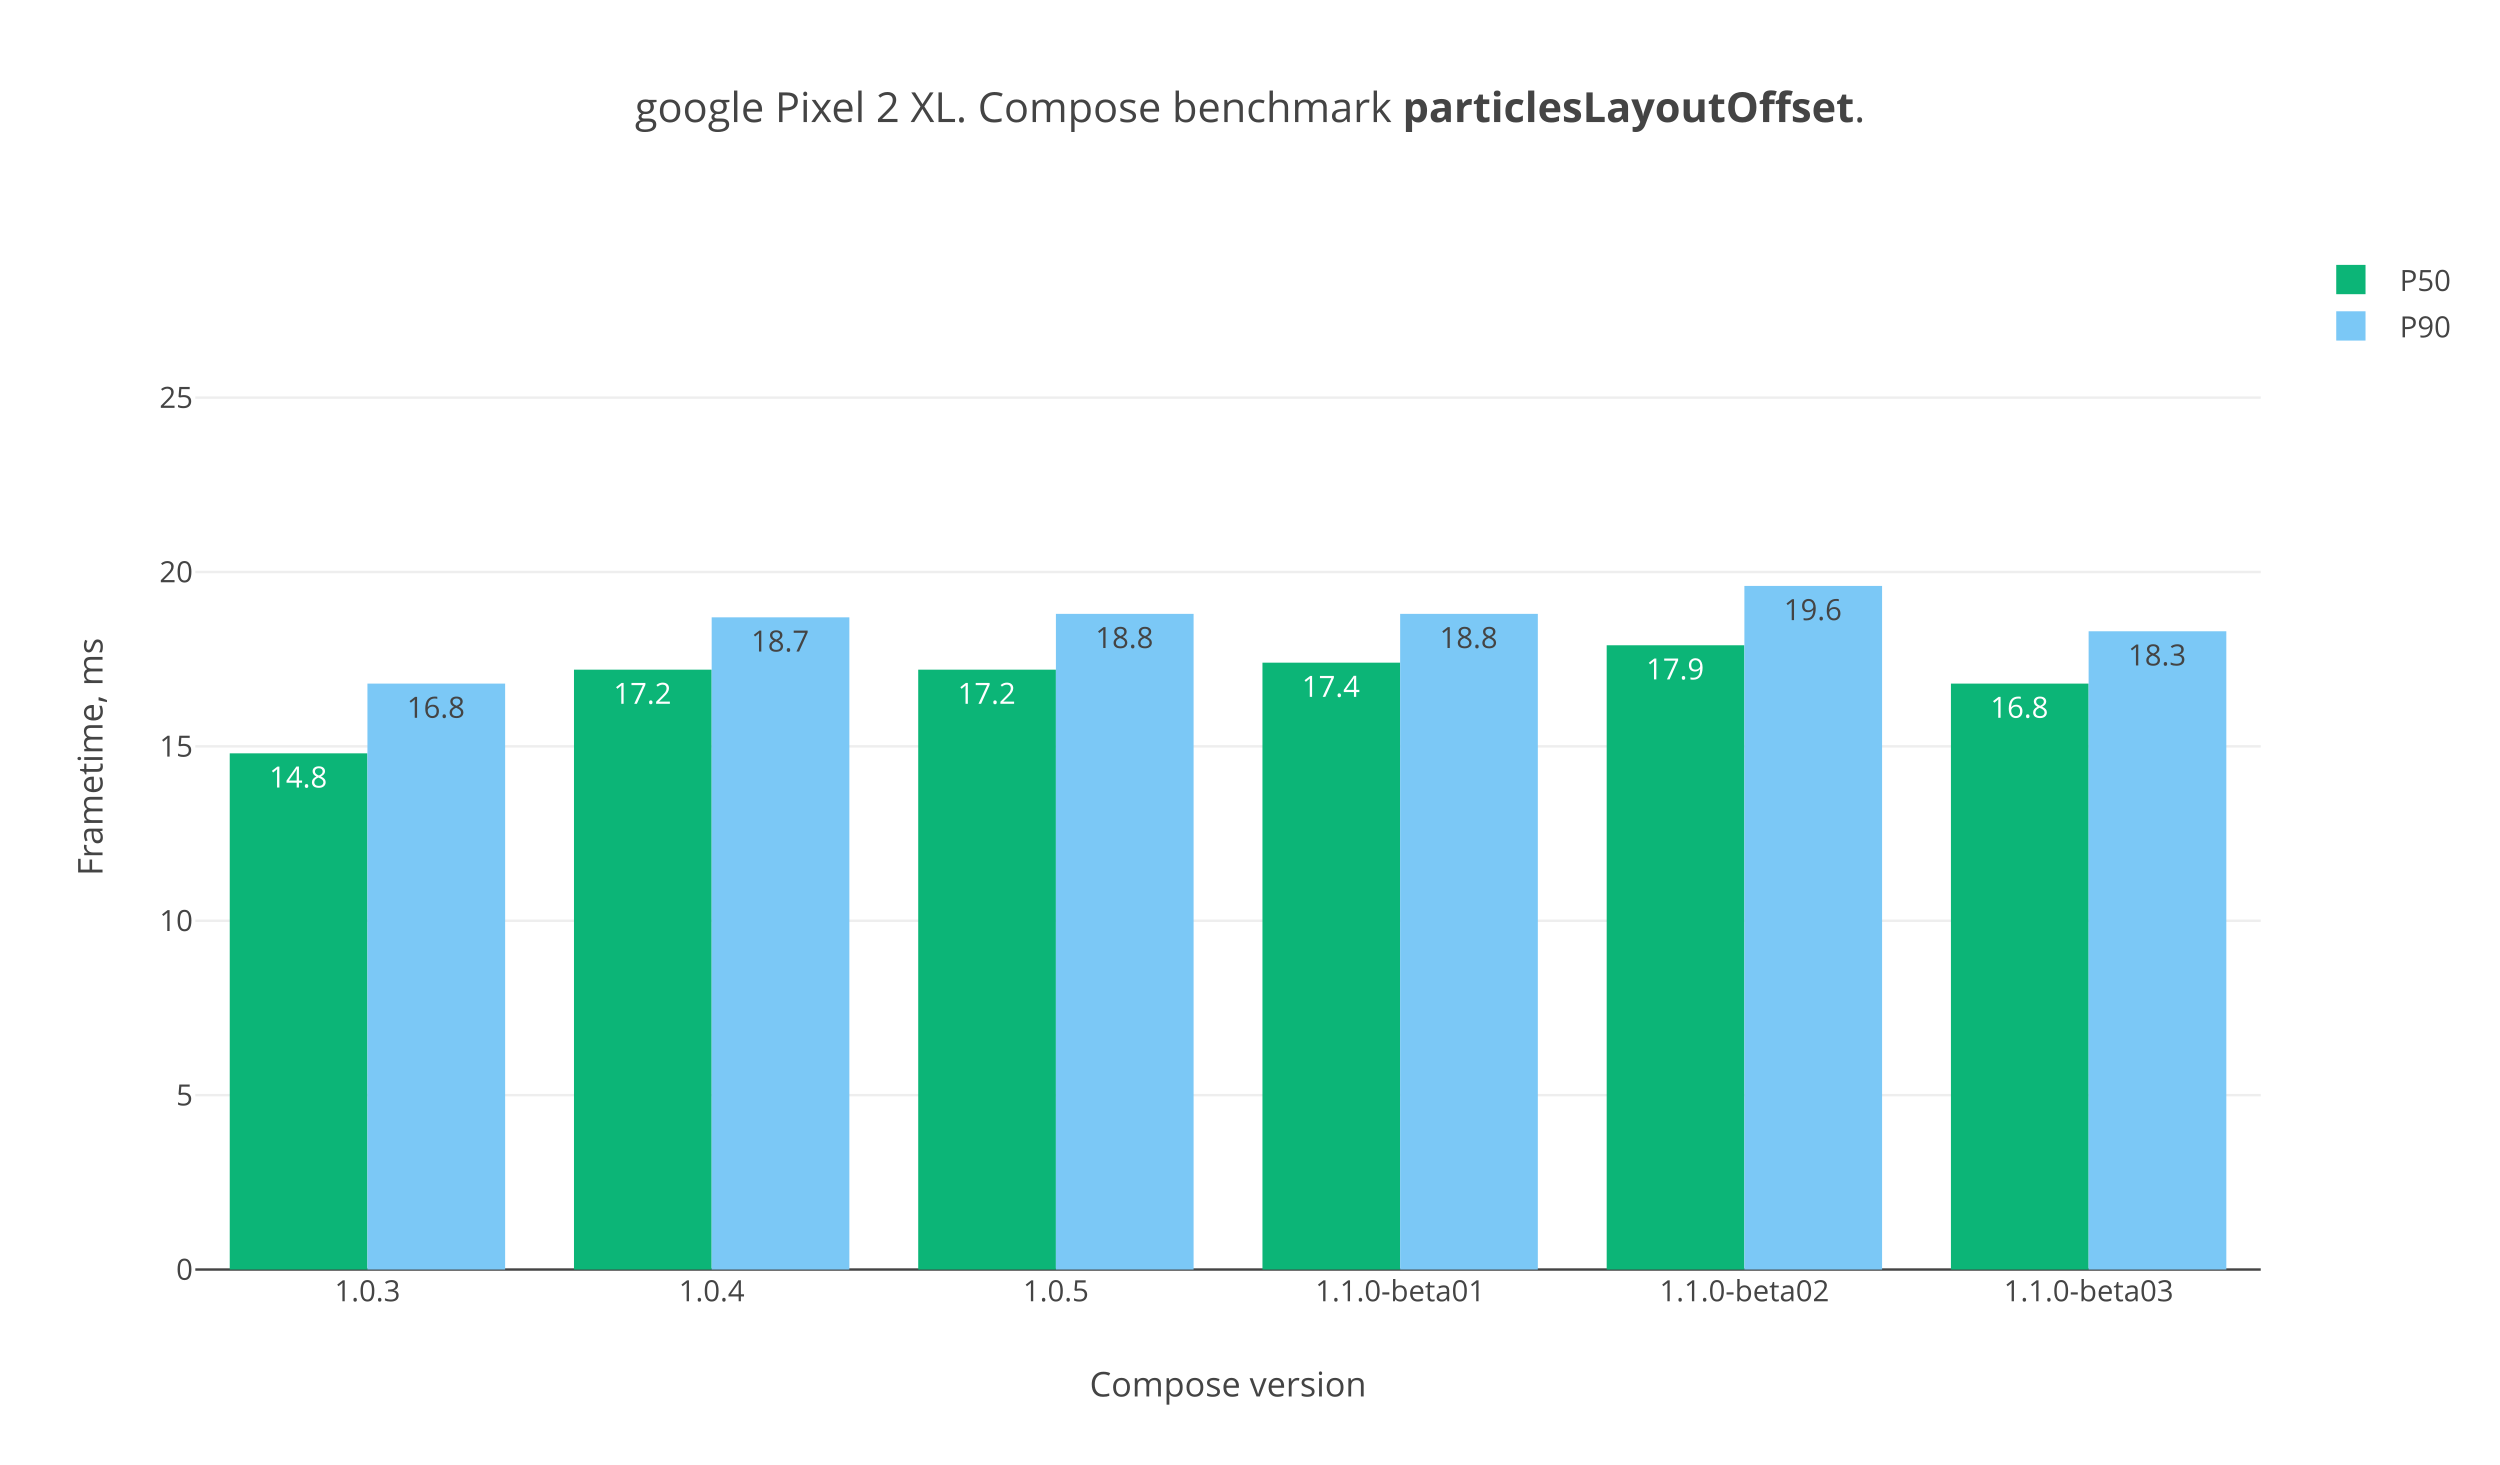
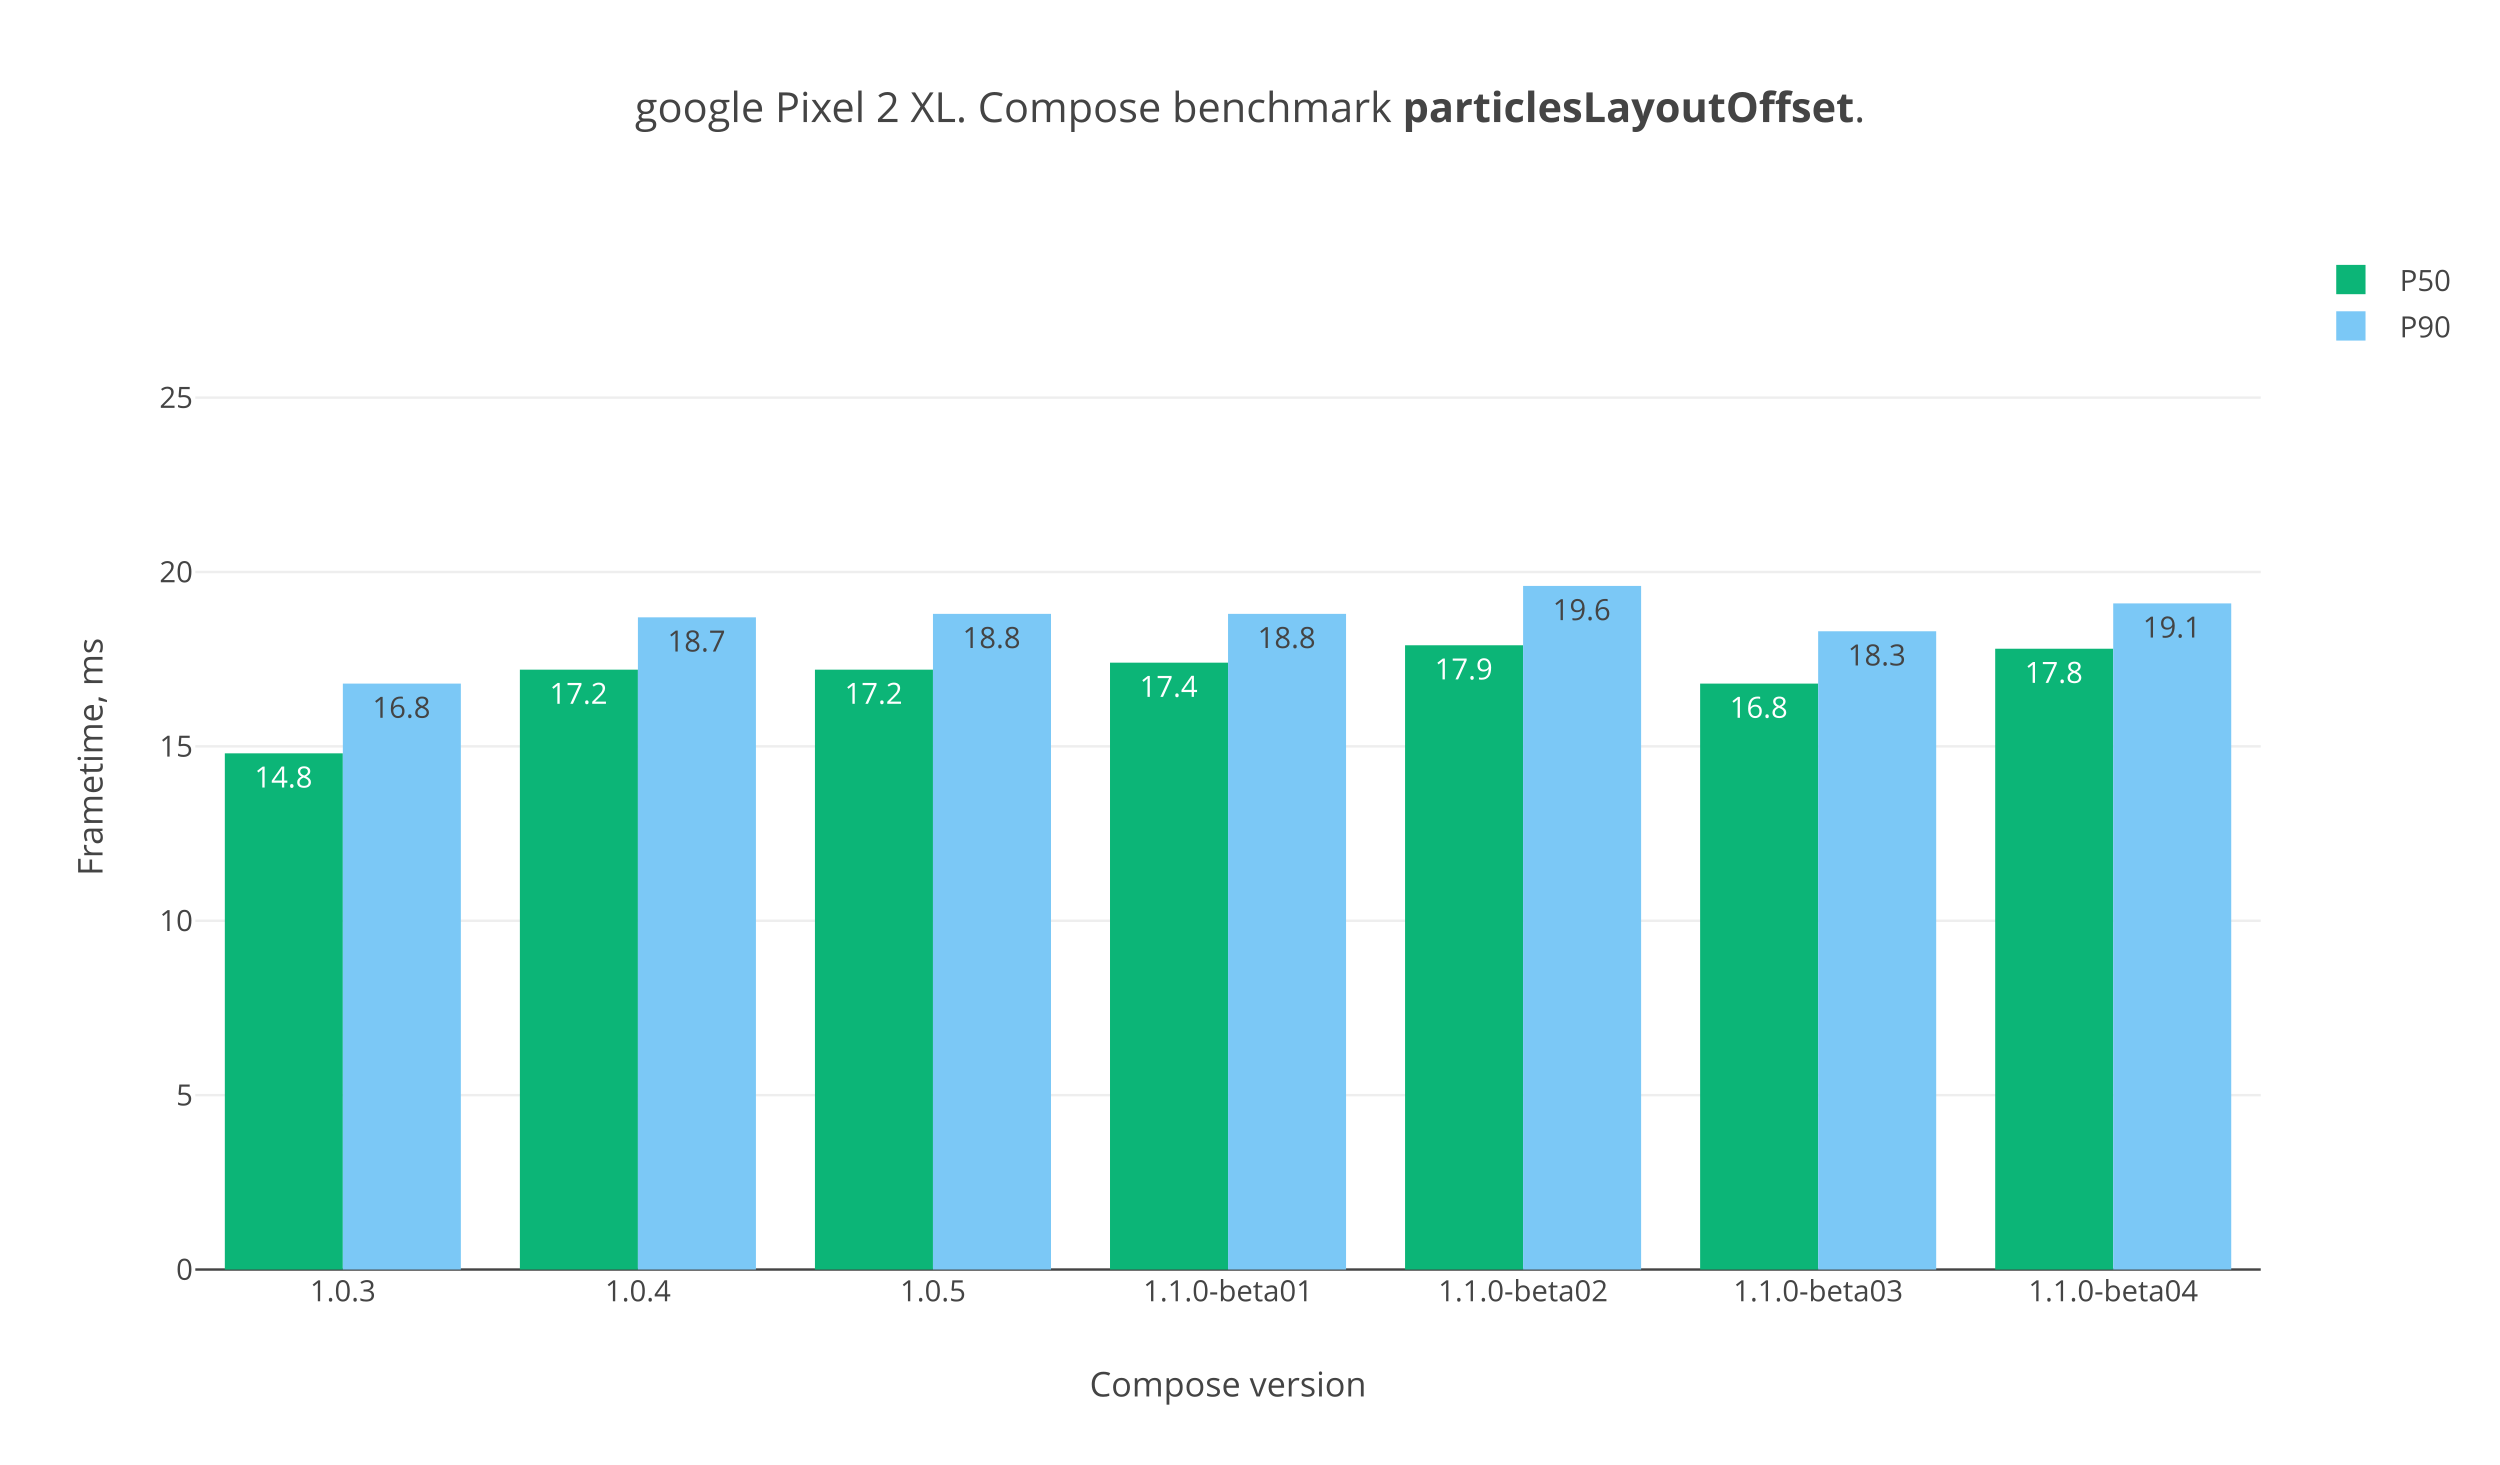
<svg xmlns="http://www.w3.org/2000/svg" class="main-svg" width="1024" height="600" style="" viewBox="0 0 1024 600">
  <rect x="0" y="0" width="1024" height="600" style="fill: rgb(255, 255, 255); fill-opacity: 1;" />
-   <defs id="defs-c9d1cc">
+   <defs id="defs-7478e2">
    <g class="clips">
-       <clipPath id="clipc9d1ccxyplot" class="plotclip">
+       <clipPath id="clip7478e2xyplot" class="plotclip">
        <rect width="846" height="420" />
      </clipPath>
-       <clipPath class="axesclip" id="clipc9d1ccx">
+       <clipPath class="axesclip" id="clip7478e2x">
        <rect x="80" y="0" width="846" height="600" />
      </clipPath>
-       <clipPath class="axesclip" id="clipc9d1ccy">
+       <clipPath class="axesclip" id="clip7478e2y">
        <rect x="0" y="100" width="1024" height="420" />
      </clipPath>
-       <clipPath class="axesclip" id="clipc9d1ccxy">
+       <clipPath class="axesclip" id="clip7478e2xy">
        <rect x="80" y="100" width="846" height="420" />
      </clipPath>
    </g>
    <g class="gradients" />
  </defs>
  <g class="bglayer" />
  <g class="layer-below">
    <g class="imagelayer" />
    <g class="shapelayer" />
  </g>
  <g class="cartesianlayer">
    <g class="subplot xy">
      <g class="layer-subplot">
        <g class="shapelayer" />
        <g class="imagelayer" />
      </g>
      <g class="gridlayer">
        <g class="x" />
        <g class="y">
          <path class="ygrid crisp" transform="translate(0,448.57)" d="M80,0h846" style="stroke: rgb(238, 238, 238); stroke-opacity: 1; stroke-width: 1px;" />
          <path class="ygrid crisp" transform="translate(0,377.14)" d="M80,0h846" style="stroke: rgb(238, 238, 238); stroke-opacity: 1; stroke-width: 1px;" />
          <path class="ygrid crisp" transform="translate(0,305.71)" d="M80,0h846" style="stroke: rgb(238, 238, 238); stroke-opacity: 1; stroke-width: 1px;" />
          <path class="ygrid crisp" transform="translate(0,234.29)" d="M80,0h846" style="stroke: rgb(238, 238, 238); stroke-opacity: 1; stroke-width: 1px;" />
          <path class="ygrid crisp" transform="translate(0,162.86)" d="M80,0h846" style="stroke: rgb(238, 238, 238); stroke-opacity: 1; stroke-width: 1px;" />
        </g>
      </g>
      <g class="zerolinelayer">
        <path class="yzl zl crisp" transform="translate(0,520)" d="M80,0h846" style="stroke: rgb(68, 68, 68); stroke-opacity: 1; stroke-width: 1px;" />
      </g>
      <path class="xlines-below" />
      <path class="ylines-below" />
      <g class="overlines-below" />
      <g class="xaxislayer-below" />
      <g class="yaxislayer-below" />
      <g class="overaxes-below" />
-       <g class="plot" transform="translate(80,100)" clip-path="url('#clipc9d1ccxyplot')">
+       <g class="plot" transform="translate(80,100)" clip-path="url('#clip7478e2xyplot')">
        <g class="barlayer mlayer">
          <g class="trace bars" style="opacity: 1;">
            <g class="points">
              <g class="point">
-                 <path d="M14.1,420V208.57H70.5V420Z" style="vector-effect: non-scaling-stroke; opacity: 1; stroke-width: 0px; fill: rgb(12, 181, 119); fill-opacity: 1;" />
-                 <text class="bartext bartext-inside" text-anchor="middle" data-notex="1" x="0" y="0" style="font-family: 'Open Sans', verdana, arial, sans-serif; font-size: 12px; fill: rgb(255, 255, 255); fill-opacity: 1; white-space: pre;" transform="translate(42.13594,222.57)">14.8</text>
-               </g>
-               <g class="point">
-                 <path d="M155.1,420V174.29H211.5V420Z" style="vector-effect: non-scaling-stroke; opacity: 1; stroke-width: 0px; fill: rgb(12, 181, 119); fill-opacity: 1;" />
-                 <text class="bartext bartext-inside" text-anchor="middle" data-notex="1" x="0" y="0" style="font-family: 'Open Sans', verdana, arial, sans-serif; font-size: 12px; fill: rgb(255, 255, 255); fill-opacity: 1; white-space: pre;" transform="translate(183.1359,188.29)">17.2</text>
-               </g>
-               <g class="point">
-                 <path d="M296.1,420V174.29H352.5V420Z" style="vector-effect: non-scaling-stroke; opacity: 1; stroke-width: 0px; fill: rgb(12, 181, 119); fill-opacity: 1;" />
-                 <text class="bartext bartext-inside" text-anchor="middle" data-notex="1" x="0" y="0" style="font-family: 'Open Sans', verdana, arial, sans-serif; font-size: 12px; fill: rgb(255, 255, 255); fill-opacity: 1; white-space: pre;" transform="translate(324.1359,188.29)">17.2</text>
-               </g>
-               <g class="point">
-                 <path d="M437.1,420V171.43H493.5V420Z" style="vector-effect: non-scaling-stroke; opacity: 1; stroke-width: 0px; fill: rgb(12, 181, 119); fill-opacity: 1;" />
-                 <text class="bartext bartext-inside" text-anchor="middle" data-notex="1" x="0" y="0" style="font-family: 'Open Sans', verdana, arial, sans-serif; font-size: 12px; fill: rgb(255, 255, 255); fill-opacity: 1; white-space: pre;" transform="translate(465.1359,185.43)">17.4</text>
-               </g>
-               <g class="point">
-                 <path d="M578.1,420V164.29H634.5V420Z" style="vector-effect: non-scaling-stroke; opacity: 1; stroke-width: 0px; fill: rgb(12, 181, 119); fill-opacity: 1;" />
-                 <text class="bartext bartext-inside" text-anchor="middle" data-notex="1" x="0" y="0" style="font-family: 'Open Sans', verdana, arial, sans-serif; font-size: 12px; fill: rgb(255, 255, 255); fill-opacity: 1; white-space: pre;" transform="translate(606.1359,178.29)">17.9</text>
-               </g>
-               <g class="point">
-                 <path d="M719.1,420V180H775.5V420Z" style="vector-effect: non-scaling-stroke; opacity: 1; stroke-width: 0px; fill: rgb(12, 181, 119); fill-opacity: 1;" />
-                 <text class="bartext bartext-inside" text-anchor="middle" data-notex="1" x="0" y="0" style="font-family: 'Open Sans', verdana, arial, sans-serif; font-size: 12px; fill: rgb(255, 255, 255); fill-opacity: 1; white-space: pre;" transform="translate(747.1359,194)">16.8</text>
+                 <path d="M12.09,420V208.57H60.43V420Z" style="vector-effect: non-scaling-stroke; opacity: 1; stroke-width: 0px; fill: rgb(12, 181, 119); fill-opacity: 1;" />
+                 <text class="bartext bartext-inside" text-anchor="middle" data-notex="1" x="0" y="0" style="font-family: 'Open Sans', verdana, arial, sans-serif; font-size: 12px; fill: rgb(255, 255, 255); fill-opacity: 1; white-space: pre;" transform="translate(36.09594,222.57)">14.8</text>
+               </g>
+               <g class="point">
+                 <path d="M132.94,420V174.29H181.29V420Z" style="vector-effect: non-scaling-stroke; opacity: 1; stroke-width: 0px; fill: rgb(12, 181, 119); fill-opacity: 1;" />
+                 <text class="bartext bartext-inside" text-anchor="middle" data-notex="1" x="0" y="0" style="font-family: 'Open Sans', verdana, arial, sans-serif; font-size: 12px; fill: rgb(255, 255, 255); fill-opacity: 1; white-space: pre;" transform="translate(156.9509,188.29)">17.2</text>
+               </g>
+               <g class="point">
+                 <path d="M253.8,420V174.29H302.14V420Z" style="vector-effect: non-scaling-stroke; opacity: 1; stroke-width: 0px; fill: rgb(12, 181, 119); fill-opacity: 1;" />
+                 <text class="bartext bartext-inside" text-anchor="middle" data-notex="1" x="0" y="0" style="font-family: 'Open Sans', verdana, arial, sans-serif; font-size: 12px; fill: rgb(255, 255, 255); fill-opacity: 1; white-space: pre;" transform="translate(277.8059,188.29)">17.2</text>
+               </g>
+               <g class="point">
+                 <path d="M374.66,420V171.43H423V420Z" style="vector-effect: non-scaling-stroke; opacity: 1; stroke-width: 0px; fill: rgb(12, 181, 119); fill-opacity: 1;" />
+                 <text class="bartext bartext-inside" text-anchor="middle" data-notex="1" x="0" y="0" style="font-family: 'Open Sans', verdana, arial, sans-serif; font-size: 12px; fill: rgb(255, 255, 255); fill-opacity: 1; white-space: pre;" transform="translate(398.6659,185.43)">17.4</text>
+               </g>
+               <g class="point">
+                 <path d="M495.51,420V164.29H543.86V420Z" style="vector-effect: non-scaling-stroke; opacity: 1; stroke-width: 0px; fill: rgb(12, 181, 119); fill-opacity: 1;" />
+                 <text class="bartext bartext-inside" text-anchor="middle" data-notex="1" x="0" y="0" style="font-family: 'Open Sans', verdana, arial, sans-serif; font-size: 12px; fill: rgb(255, 255, 255); fill-opacity: 1; white-space: pre;" transform="translate(519.5209,178.29)">17.9</text>
+               </g>
+               <g class="point">
+                 <path d="M616.37,420V180H664.71V420Z" style="vector-effect: non-scaling-stroke; opacity: 1; stroke-width: 0px; fill: rgb(12, 181, 119); fill-opacity: 1;" />
+                 <text class="bartext bartext-inside" text-anchor="middle" data-notex="1" x="0" y="0" style="font-family: 'Open Sans', verdana, arial, sans-serif; font-size: 12px; fill: rgb(255, 255, 255); fill-opacity: 1; white-space: pre;" transform="translate(640.3759,194)">16.8</text>
+               </g>
+               <g class="point">
+                 <path d="M737.23,420V165.71H785.57V420Z" style="vector-effect: non-scaling-stroke; opacity: 1; stroke-width: 0px; fill: rgb(12, 181, 119); fill-opacity: 1;" />
+                 <text class="bartext bartext-inside" text-anchor="middle" data-notex="1" x="0" y="0" style="font-family: 'Open Sans', verdana, arial, sans-serif; font-size: 12px; fill: rgb(255, 255, 255); fill-opacity: 1; white-space: pre;" transform="translate(761.2359,179.71)">17.8</text>
              </g>
            </g>
          </g>
          <g class="trace bars" style="opacity: 1;">
            <g class="points">
              <g class="point">
-                 <path d="M70.5,420V180H126.9V420Z" style="vector-effect: non-scaling-stroke; opacity: 1; stroke-width: 0px; fill: rgb(123, 200, 246); fill-opacity: 1;" />
-                 <text class="bartext bartext-inside" text-anchor="middle" data-notex="1" x="0" y="0" style="font-family: 'Open Sans', verdana, arial, sans-serif; font-size: 12px; fill: rgb(68, 68, 68); fill-opacity: 1; white-space: pre;" transform="translate(98.53594,194)">16.8</text>
-               </g>
-               <g class="point">
-                 <path d="M211.5,420V152.86H267.9V420Z" style="vector-effect: non-scaling-stroke; opacity: 1; stroke-width: 0px; fill: rgb(123, 200, 246); fill-opacity: 1;" />
-                 <text class="bartext bartext-inside" text-anchor="middle" data-notex="1" x="0" y="0" style="font-family: 'Open Sans', verdana, arial, sans-serif; font-size: 12px; fill: rgb(68, 68, 68); fill-opacity: 1; white-space: pre;" transform="translate(239.5359,166.86)">18.7</text>
-               </g>
-               <g class="point">
-                 <path d="M352.5,420V151.43H408.9V420Z" style="vector-effect: non-scaling-stroke; opacity: 1; stroke-width: 0px; fill: rgb(123, 200, 246); fill-opacity: 1;" />
-                 <text class="bartext bartext-inside" text-anchor="middle" data-notex="1" x="0" y="0" style="font-family: 'Open Sans', verdana, arial, sans-serif; font-size: 12px; fill: rgb(68, 68, 68); fill-opacity: 1; white-space: pre;" transform="translate(380.5359,165.43)">18.8</text>
-               </g>
-               <g class="point">
-                 <path d="M493.5,420V151.43H549.9V420Z" style="vector-effect: non-scaling-stroke; opacity: 1; stroke-width: 0px; fill: rgb(123, 200, 246); fill-opacity: 1;" />
-                 <text class="bartext bartext-inside" text-anchor="middle" data-notex="1" x="0" y="0" style="font-family: 'Open Sans', verdana, arial, sans-serif; font-size: 12px; fill: rgb(68, 68, 68); fill-opacity: 1; white-space: pre;" transform="translate(521.5359,165.43)">18.8</text>
-               </g>
-               <g class="point">
-                 <path d="M634.5,420V140H690.9V420Z" style="vector-effect: non-scaling-stroke; opacity: 1; stroke-width: 0px; fill: rgb(123, 200, 246); fill-opacity: 1;" />
-                 <text class="bartext bartext-inside" text-anchor="middle" data-notex="1" x="0" y="0" style="font-family: 'Open Sans', verdana, arial, sans-serif; font-size: 12px; fill: rgb(68, 68, 68); fill-opacity: 1; white-space: pre;" transform="translate(662.5359,154)">19.6</text>
-               </g>
-               <g class="point">
-                 <path d="M775.5,420V158.57H831.9V420Z" style="vector-effect: non-scaling-stroke; opacity: 1; stroke-width: 0px; fill: rgb(123, 200, 246); fill-opacity: 1;" />
-                 <text class="bartext bartext-inside" text-anchor="middle" data-notex="1" x="0" y="0" style="font-family: 'Open Sans', verdana, arial, sans-serif; font-size: 12px; fill: rgb(68, 68, 68); fill-opacity: 1; white-space: pre;" transform="translate(803.5359,172.57)">18.3</text>
+                 <path d="M60.43,420V180H108.77V420Z" style="vector-effect: non-scaling-stroke; opacity: 1; stroke-width: 0px; fill: rgb(123, 200, 246); fill-opacity: 1;" />
+                 <text class="bartext bartext-inside" text-anchor="middle" data-notex="1" x="0" y="0" style="font-family: 'Open Sans', verdana, arial, sans-serif; font-size: 12px; fill: rgb(68, 68, 68); fill-opacity: 1; white-space: pre;" transform="translate(84.43594,194)">16.8</text>
+               </g>
+               <g class="point">
+                 <path d="M181.29,420V152.86H229.63V420Z" style="vector-effect: non-scaling-stroke; opacity: 1; stroke-width: 0px; fill: rgb(123, 200, 246); fill-opacity: 1;" />
+                 <text class="bartext bartext-inside" text-anchor="middle" data-notex="1" x="0" y="0" style="font-family: 'Open Sans', verdana, arial, sans-serif; font-size: 12px; fill: rgb(68, 68, 68); fill-opacity: 1; white-space: pre;" transform="translate(205.2959,166.86)">18.7</text>
+               </g>
+               <g class="point">
+                 <path d="M302.14,420V151.43H350.49V420Z" style="vector-effect: non-scaling-stroke; opacity: 1; stroke-width: 0px; fill: rgb(123, 200, 246); fill-opacity: 1;" />
+                 <text class="bartext bartext-inside" text-anchor="middle" data-notex="1" x="0" y="0" style="font-family: 'Open Sans', verdana, arial, sans-serif; font-size: 12px; fill: rgb(68, 68, 68); fill-opacity: 1; white-space: pre;" transform="translate(326.1509,165.43)">18.8</text>
+               </g>
+               <g class="point">
+                 <path d="M423,420V151.43H471.34V420Z" style="vector-effect: non-scaling-stroke; opacity: 1; stroke-width: 0px; fill: rgb(123, 200, 246); fill-opacity: 1;" />
+                 <text class="bartext bartext-inside" text-anchor="middle" data-notex="1" x="0" y="0" style="font-family: 'Open Sans', verdana, arial, sans-serif; font-size: 12px; fill: rgb(68, 68, 68); fill-opacity: 1; white-space: pre;" transform="translate(447.0059,165.43)">18.8</text>
+               </g>
+               <g class="point">
+                 <path d="M543.86,420V140H592.2V420Z" style="vector-effect: non-scaling-stroke; opacity: 1; stroke-width: 0px; fill: rgb(123, 200, 246); fill-opacity: 1;" />
+                 <text class="bartext bartext-inside" text-anchor="middle" data-notex="1" x="0" y="0" style="font-family: 'Open Sans', verdana, arial, sans-serif; font-size: 12px; fill: rgb(68, 68, 68); fill-opacity: 1; white-space: pre;" transform="translate(567.8659,154)">19.6</text>
+               </g>
+               <g class="point">
+                 <path d="M664.71,420V158.57H713.06V420Z" style="vector-effect: non-scaling-stroke; opacity: 1; stroke-width: 0px; fill: rgb(123, 200, 246); fill-opacity: 1;" />
+                 <text class="bartext bartext-inside" text-anchor="middle" data-notex="1" x="0" y="0" style="font-family: 'Open Sans', verdana, arial, sans-serif; font-size: 12px; fill: rgb(68, 68, 68); fill-opacity: 1; white-space: pre;" transform="translate(688.7209,172.57)">18.3</text>
+               </g>
+               <g class="point">
+                 <path d="M785.57,420V147.14H833.91V420Z" style="vector-effect: non-scaling-stroke; opacity: 1; stroke-width: 0px; fill: rgb(123, 200, 246); fill-opacity: 1;" />
+                 <text class="bartext bartext-inside" text-anchor="middle" data-notex="1" x="0" y="0" style="font-family: 'Open Sans', verdana, arial, sans-serif; font-size: 12px; fill: rgb(68, 68, 68); fill-opacity: 1; white-space: pre;" transform="translate(809.5759,161.14)">19.1</text>
              </g>
            </g>
          </g>
        </g>
        <g class="scatterlayer mlayer">
-           <g class="trace scatter traceba7aa0" style="stroke-miterlimit: 2; opacity: 1;">
+           <g class="trace scatter trace1e3168" style="stroke-miterlimit: 2; opacity: 1;">
            <g class="fills" />
            <g class="errorbars" />
            <g class="lines" />
            <g class="points" />
            <g class="text">
              <g class="textpoint" />
              <g class="textpoint" />
              <g class="textpoint" />
              <g class="textpoint" />
              <g class="textpoint" />
              <g class="textpoint" />
-             </g>
-           </g>
-           <g class="trace scatter tracefca24c" style="stroke-miterlimit: 2; opacity: 1;">
+               <g class="textpoint" />
+             </g>
+           </g>
+           <g class="trace scatter tracefe78e9" style="stroke-miterlimit: 2; opacity: 1;">
            <g class="fills" />
            <g class="errorbars" />
            <g class="lines" />
            <g class="points" />
            <g class="text">
              <g class="textpoint" />
              <g class="textpoint" />
              <g class="textpoint" />
              <g class="textpoint" />
              <g class="textpoint" />
              <g class="textpoint" />
+               <g class="textpoint" />
            </g>
          </g>
        </g>
      </g>
      <g class="overplot" />
      <path class="xlines-above crisp" style="fill: none;" d="M0,0" />
      <path class="ylines-above crisp" style="fill: none;" d="M0,0" />
      <g class="overlines-above" />
      <g class="xaxislayer-above">
        <g class="xtick">
-           <text text-anchor="middle" x="0" y="533" transform="translate(150.5,0)" style="font-family: 'Open Sans', verdana, arial, sans-serif; font-size: 12px; fill: rgb(68, 68, 68); fill-opacity: 1; white-space: pre;">1.0.3</text>
-         </g>
-         <g class="xtick">
-           <text text-anchor="middle" x="0" y="533" transform="translate(291.5,0)" style="font-family: 'Open Sans', verdana, arial, sans-serif; font-size: 12px; fill: rgb(68, 68, 68); fill-opacity: 1; white-space: pre;">1.0.4</text>
-         </g>
-         <g class="xtick">
-           <text text-anchor="middle" x="0" y="533" transform="translate(432.5,0)" style="font-family: 'Open Sans', verdana, arial, sans-serif; font-size: 12px; fill: rgb(68, 68, 68); fill-opacity: 1; white-space: pre;">1.0.5</text>
-         </g>
-         <g class="xtick">
-           <text text-anchor="middle" x="0" y="533" transform="translate(573.5,0)" style="font-family: 'Open Sans', verdana, arial, sans-serif; font-size: 12px; fill: rgb(68, 68, 68); fill-opacity: 1; white-space: pre;">1.1.0-beta01</text>
-         </g>
-         <g class="xtick">
-           <text text-anchor="middle" x="0" y="533" transform="translate(714.5,0)" style="font-family: 'Open Sans', verdana, arial, sans-serif; font-size: 12px; fill: rgb(68, 68, 68); fill-opacity: 1; white-space: pre;">1.1.0-beta02</text>
-         </g>
-         <g class="xtick">
-           <text text-anchor="middle" x="0" y="533" transform="translate(855.5,0)" style="font-family: 'Open Sans', verdana, arial, sans-serif; font-size: 12px; fill: rgb(68, 68, 68); fill-opacity: 1; white-space: pre;">1.1.0-beta03</text>
+           <text text-anchor="middle" x="0" y="533" transform="translate(140.43,0)" style="font-family: 'Open Sans', verdana, arial, sans-serif; font-size: 12px; fill: rgb(68, 68, 68); fill-opacity: 1; white-space: pre;">1.0.3</text>
+         </g>
+         <g class="xtick">
+           <text text-anchor="middle" x="0" y="533" transform="translate(261.29,0)" style="font-family: 'Open Sans', verdana, arial, sans-serif; font-size: 12px; fill: rgb(68, 68, 68); fill-opacity: 1; white-space: pre;">1.0.4</text>
+         </g>
+         <g class="xtick">
+           <text text-anchor="middle" x="0" y="533" transform="translate(382.14,0)" style="font-family: 'Open Sans', verdana, arial, sans-serif; font-size: 12px; fill: rgb(68, 68, 68); fill-opacity: 1; white-space: pre;">1.0.5</text>
+         </g>
+         <g class="xtick">
+           <text text-anchor="middle" x="0" y="533" transform="translate(503,0)" style="font-family: 'Open Sans', verdana, arial, sans-serif; font-size: 12px; fill: rgb(68, 68, 68); fill-opacity: 1; white-space: pre;">1.1.0-beta01</text>
+         </g>
+         <g class="xtick">
+           <text text-anchor="middle" x="0" y="533" transform="translate(623.86,0)" style="font-family: 'Open Sans', verdana, arial, sans-serif; font-size: 12px; fill: rgb(68, 68, 68); fill-opacity: 1; white-space: pre;">1.1.0-beta02</text>
+         </g>
+         <g class="xtick">
+           <text text-anchor="middle" x="0" y="533" transform="translate(744.71,0)" style="font-family: 'Open Sans', verdana, arial, sans-serif; font-size: 12px; fill: rgb(68, 68, 68); fill-opacity: 1; white-space: pre;">1.1.0-beta03</text>
+         </g>
+         <g class="xtick">
+           <text text-anchor="middle" x="0" y="533" transform="translate(865.57,0)" style="font-family: 'Open Sans', verdana, arial, sans-serif; font-size: 12px; fill: rgb(68, 68, 68); fill-opacity: 1; white-space: pre;">1.1.0-beta04</text>
        </g>
      </g>
      <g class="yaxislayer-above">
        <g class="ytick">
          <text text-anchor="end" x="79" y="4.2" transform="translate(0,520)" style="font-family: 'Open Sans', verdana, arial, sans-serif; font-size: 12px; fill: rgb(68, 68, 68); fill-opacity: 1; white-space: pre;">0</text>
        </g>
        <g class="ytick">
          <text text-anchor="end" x="79" y="4.2" transform="translate(0,448.57)" style="font-family: 'Open Sans', verdana, arial, sans-serif; font-size: 12px; fill: rgb(68, 68, 68); fill-opacity: 1; white-space: pre;">5</text>
        </g>
        <g class="ytick">
          <text text-anchor="end" x="79" y="4.2" transform="translate(0,377.14)" style="font-family: 'Open Sans', verdana, arial, sans-serif; font-size: 12px; fill: rgb(68, 68, 68); fill-opacity: 1; white-space: pre;">10</text>
        </g>
        <g class="ytick">
          <text text-anchor="end" x="79" y="4.2" transform="translate(0,305.71)" style="font-family: 'Open Sans', verdana, arial, sans-serif; font-size: 12px; fill: rgb(68, 68, 68); fill-opacity: 1; white-space: pre;">15</text>
        </g>
        <g class="ytick">
          <text text-anchor="end" x="79" y="4.2" transform="translate(0,234.29)" style="font-family: 'Open Sans', verdana, arial, sans-serif; font-size: 12px; fill: rgb(68, 68, 68); fill-opacity: 1; white-space: pre;">20</text>
        </g>
        <g class="ytick">
          <text text-anchor="end" x="79" y="4.2" transform="translate(0,162.86)" style="font-family: 'Open Sans', verdana, arial, sans-serif; font-size: 12px; fill: rgb(68, 68, 68); fill-opacity: 1; white-space: pre;">25</text>
        </g>
      </g>
      <g class="overaxes-above" />
    </g>
  </g>
  <g class="polarlayer" />
  <g class="ternarylayer" />
  <g class="geolayer" />
  <g class="funnelarealayer" />
  <g class="pielayer" />
  <g class="treemaplayer" />
  <g class="sunburstlayer" />
  <g class="glimages" />
-   <defs id="topdefs-c9d1cc">
+   <defs id="topdefs-7478e2">
    <g class="clips" />
-     <clipPath id="legendc9d1cc">
+     <clipPath id="legend7478e2">
      <rect width="69" height="48" x="0" y="0" />
    </clipPath>
  </defs>
  <g class="layer-above">
    <g class="imagelayer" />
    <g class="shapelayer" />
  </g>
  <g class="infolayer">
    <g class="legend" pointer-events="all" transform="translate(942.92,100)">
      <rect class="bg" shape-rendering="crispEdges" style="stroke: rgb(68, 68, 68); stroke-opacity: 1; fill: rgb(255, 255, 255); fill-opacity: 1; stroke-width: 0px;" width="69" height="48" x="0" y="0" />
-       <g class="scrollbox" transform="" clip-path="url('#legendc9d1cc')">
+       <g class="scrollbox" transform="" clip-path="url('#legend7478e2')">
        <g class="groups">
          <g class="traces" style="opacity: 1;" transform="translate(0,14.5)">
            <text class="legendtext" text-anchor="start" x="40" y="4.68" style="font-family: 'Open Sans', verdana, arial, sans-serif; font-size: 12px; fill: rgb(68, 68, 68); fill-opacity: 1; white-space: pre;">P50</text>
            <g class="layers" style="opacity: 1;">
              <g class="legendfill" />
              <g class="legendlines" />
              <g class="legendsymbols">
                <g class="legendpoints">
                  <path class="legendundefined" d="M6,6H-6V-6H6Z" transform="translate(20,0)" style="stroke-width: 0px; fill: rgb(12, 181, 119); fill-opacity: 1;" />
                </g>
              </g>
            </g>
            <rect class="legendtoggle" x="0" y="-9.5" width="63.688" height="19" style="fill: rgb(0, 0, 0); fill-opacity: 0;" />
          </g>
          <g class="traces" style="opacity: 1;" transform="translate(0,33.5)">
            <text class="legendtext" text-anchor="start" x="40" y="4.68" style="font-family: 'Open Sans', verdana, arial, sans-serif; font-size: 12px; fill: rgb(68, 68, 68); fill-opacity: 1; white-space: pre;">P90</text>
            <g class="layers" style="opacity: 1;">
              <g class="legendfill" />
              <g class="legendlines" />
              <g class="legendsymbols">
                <g class="legendpoints">
                  <path class="legendundefined" d="M6,6H-6V-6H6Z" transform="translate(20,0)" style="stroke-width: 0px; fill: rgb(123, 200, 246); fill-opacity: 1;" />
                </g>
              </g>
            </g>
            <rect class="legendtoggle" x="0" y="-9.5" width="63.688" height="19" style="fill: rgb(0, 0, 0); fill-opacity: 0;" />
          </g>
        </g>
      </g>
      <rect class="scrollbar" rx="20" ry="3" width="0" height="0" style="fill: rgb(128, 139, 164); fill-opacity: 1;" x="0" y="0" />
    </g>
    <g class="g-gtitle">
      <text class="gtitle" x="512" y="50" text-anchor="middle" dy="0em" style="font-family: 'Open Sans', verdana, arial, sans-serif; font-size: 17px; fill: rgb(68, 68, 68); opacity: 1; font-weight: normal; white-space: pre;">google Pixel 2 XL. Compose benchmark <tspan style="font-weight:bold">particlesLayoutOffset</tspan>.</text>
    </g>
    <g class="g-xtitle">
      <text class="xtitle" x="503" y="572" text-anchor="middle" style="font-family: 'Open Sans', verdana, arial, sans-serif; font-size: 14px; fill: rgb(68, 68, 68); opacity: 1; font-weight: normal; white-space: pre;">Compose version</text>
    </g>
    <g class="g-ytitle">
      <text class="ytitle" transform="rotate(-90,42,310)" x="42" y="310" text-anchor="middle" style="font-family: 'Open Sans', verdana, arial, sans-serif; font-size: 14px; fill: rgb(68, 68, 68); opacity: 1; font-weight: normal; white-space: pre;">Frametime, ms</text>
    </g>
  </g>
</svg>
